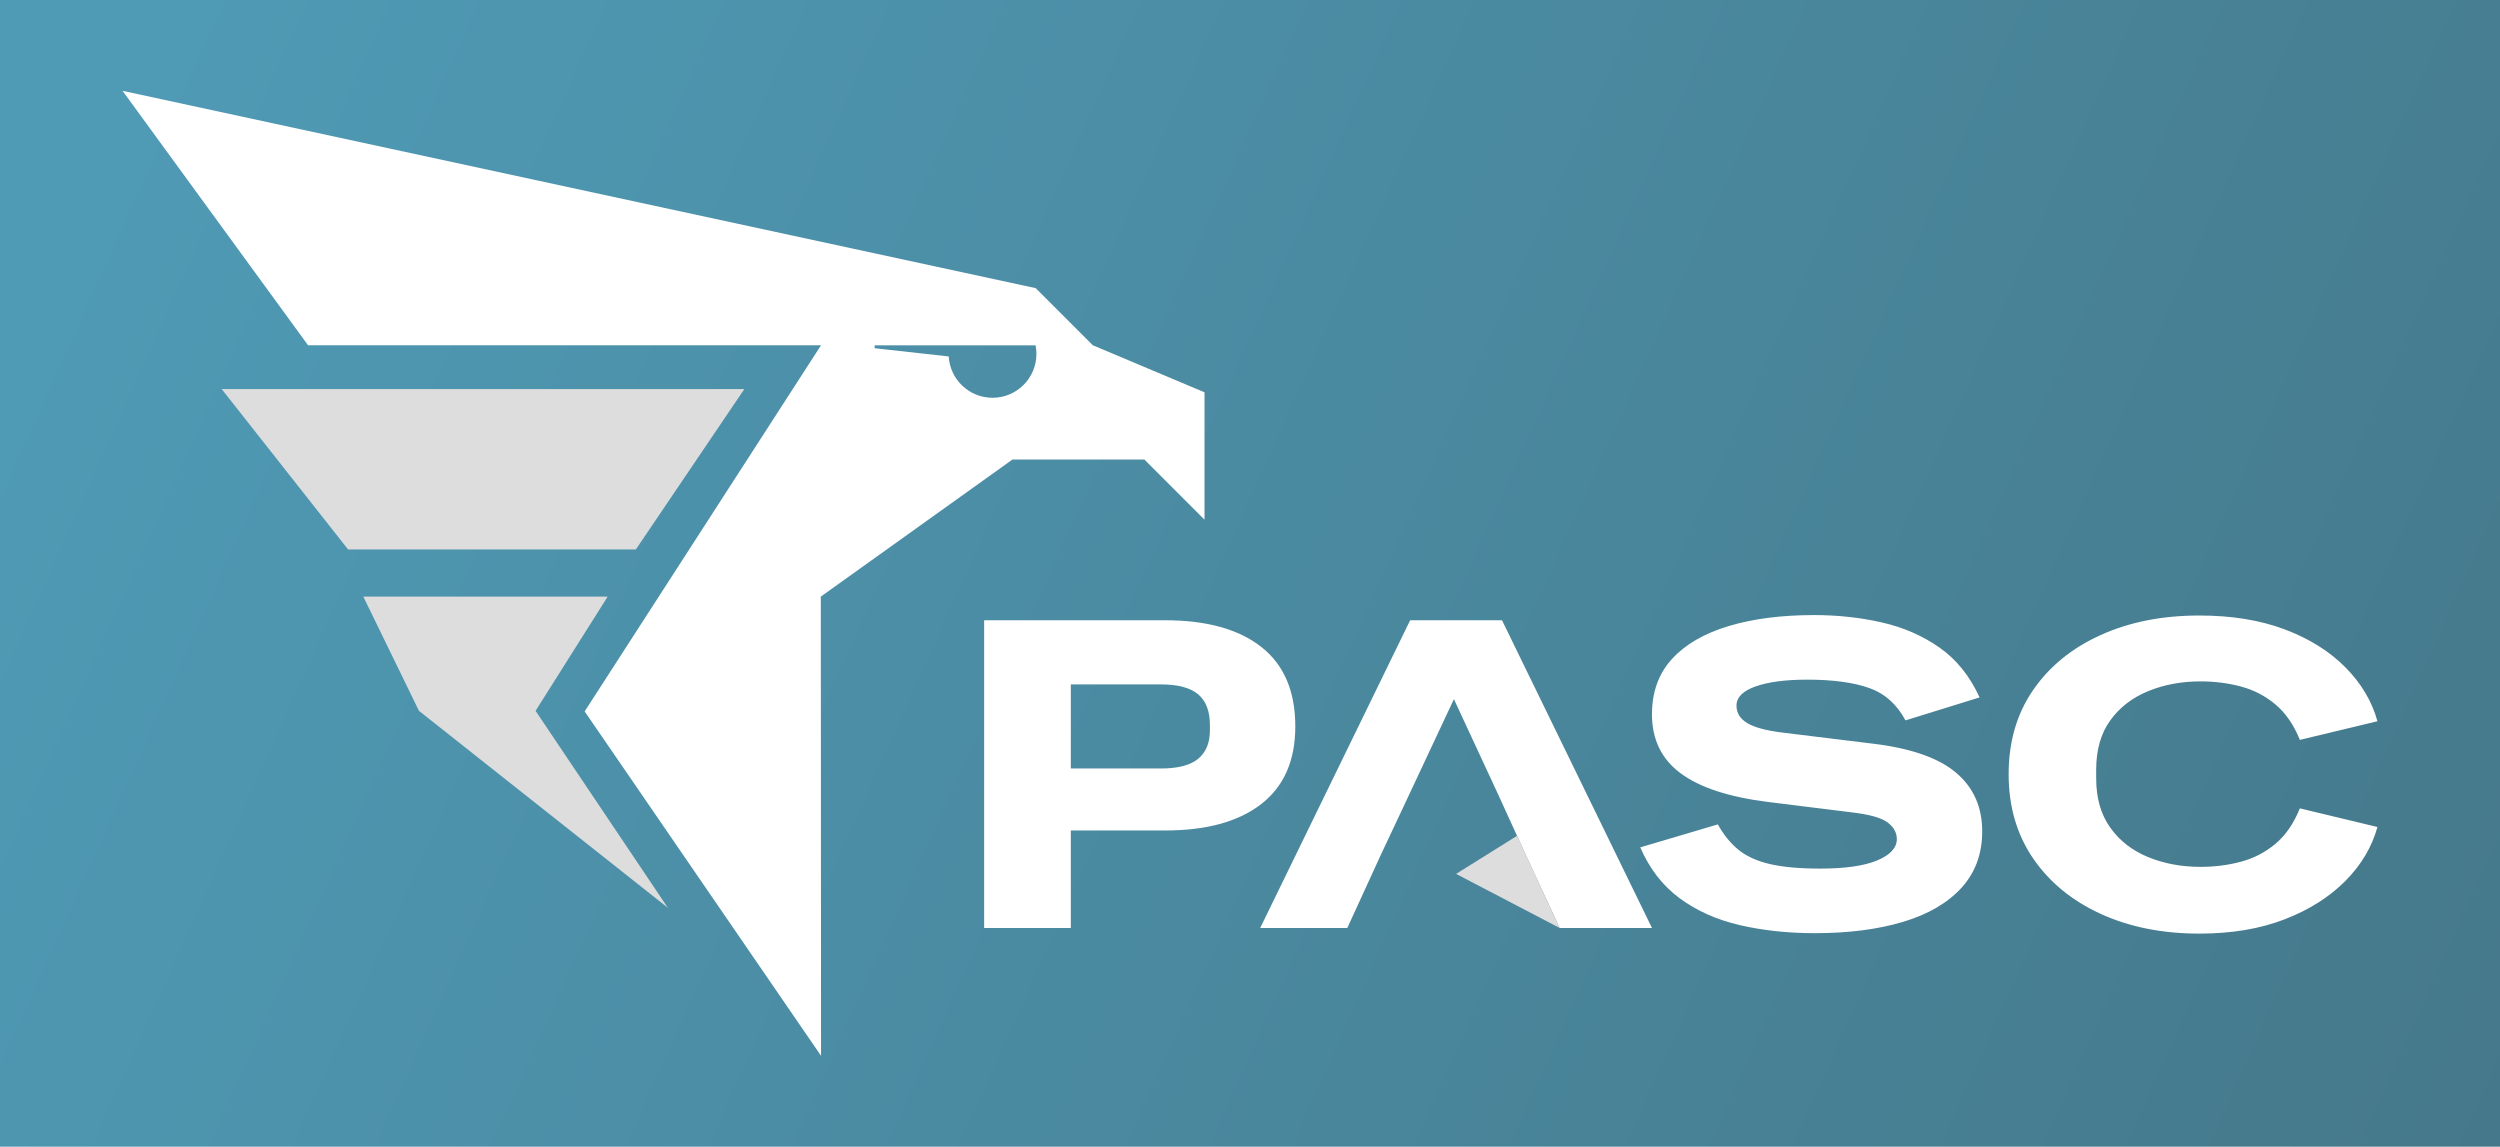
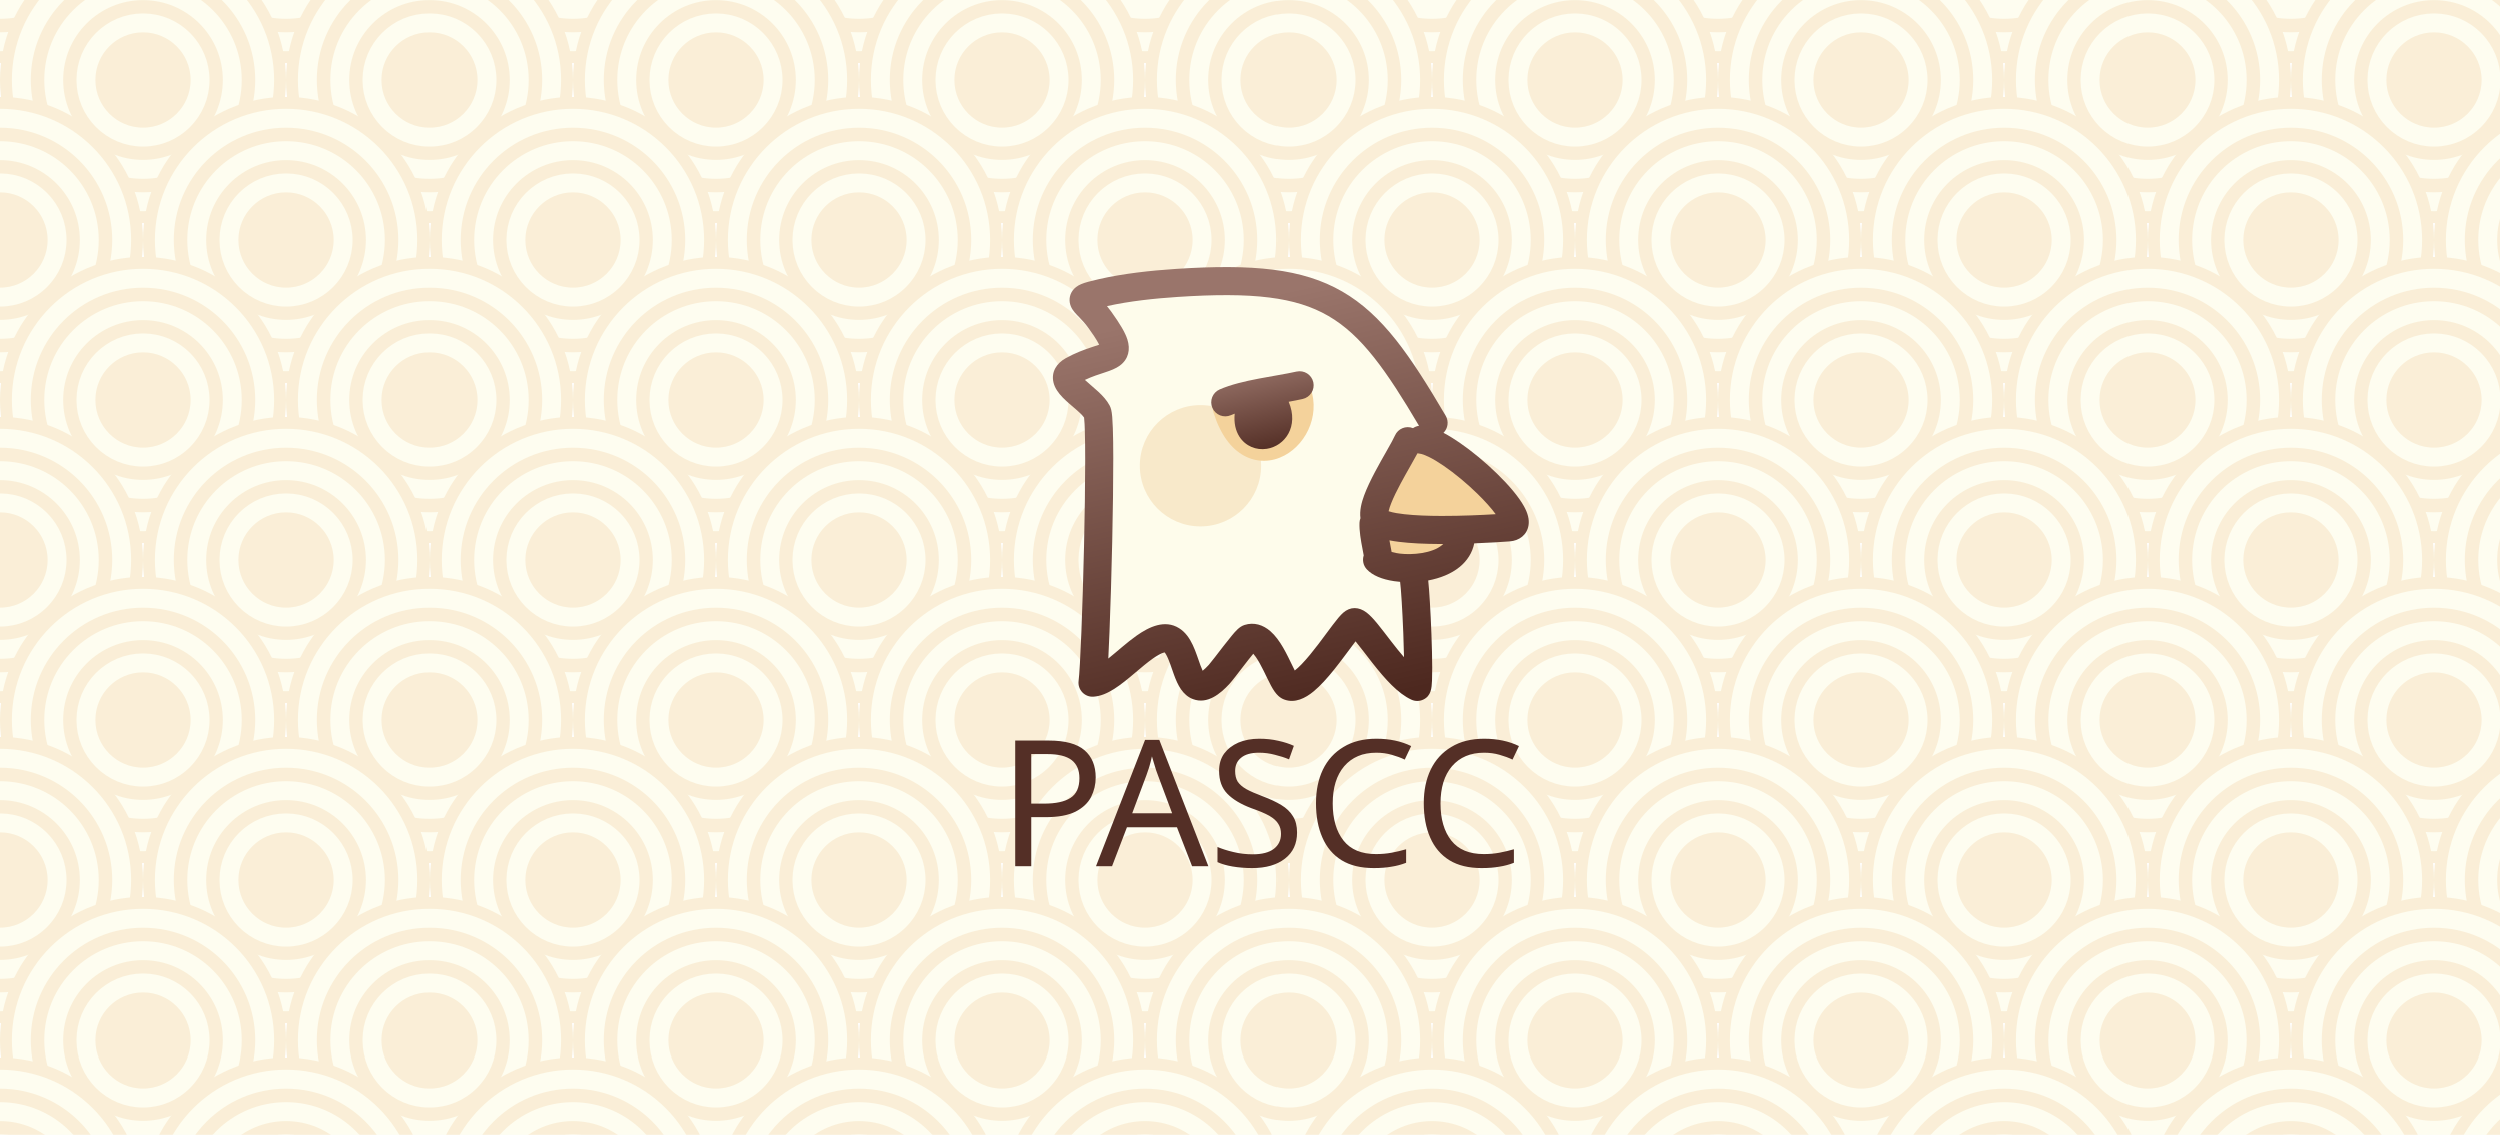
- <svg xmlns="http://www.w3.org/2000/svg" viewBox="0 0 543.915 249.473">
+ <svg xmlns="http://www.w3.org/2000/svg" viewBox="0 0 792 359.482">
  <defs>
    <style>
-       .cls-1{fill:url(#linear-gradient-1)}
-       .cls-2{fill:#dddddd}
-       .cls-3{fill:#ffffff}
+       .cls-1{fill:#ffffff}
+       .cls-2{fill:#f8e9ca}
+       .cls-3{fill:none;stroke:#fefceb;stroke-width:6;stroke-miterlimit:10}
+       .cls-4{fill:url(#pattern-1)}
+       .cls-5{fill:#ffffff;opacity:0.24}
+       .cls-6{fill:#fefceb}
+       .cls-7{fill:#f4d29b}
+       .cls-8{fill:url(#linear-gradient-1)}
+       .cls-9{fill:url(#linear-gradient-2)}
+       .cls-10{font-family:'Star Cartoon', sans-serif;font-size:12px;fill:#542f26}
    </style>
-     <linearGradient id="linear-gradient-1" x1="31.384" y1="18.649" x2="543.915" y2="249.473" gradientUnits="userSpaceOnUse">
-       <stop offset="0" stop-color="#4f9ab5" />
-       <stop offset="1" stop-color="#45788a" />
+     <pattern id="pattern-1" patternUnits="userSpaceOnUse" width="90.712" height="101.424" patternTransform="matrix(1 0 0 1 0 0)">
+       <g>
+         <circle cx="0" cy="-25.356" r="45.356" class="cls-2" />
+         <circle cx="0" cy="-25.356" r="18.099" class="cls-3" />
+         <circle cx="0" cy="-25.356" r="28.316" class="cls-3" />
+         <circle cx="0" cy="-25.356" r="38.588" class="cls-3" />
+       </g>
+       <g>
+         <circle cx="90.712" cy="-25.356" r="45.356" class="cls-2" />
+         <circle cx="90.712" cy="-25.356" r="18.099" class="cls-3" />
+         <circle cx="90.712" cy="-25.356" r="28.316" class="cls-3" />
+         <circle cx="90.712" cy="-25.356" r="38.588" class="cls-3" />
+       </g>
+       <g>
+         <circle cx="45.356" cy="25.356" r="45.356" class="cls-2" />
+         <circle cx="45.356" cy="25.356" r="18.099" class="cls-3" />
+         <circle cx="45.356" cy="25.356" r="28.316" class="cls-3" />
+         <circle cx="45.356" cy="25.356" r="38.588" class="cls-3" />
+       </g>
+       <g>
+         <circle cx="0" cy="76.068" r="45.356" class="cls-2" />
+         <circle cx="0" cy="76.068" r="18.099" class="cls-3" />
+         <circle cx="0" cy="76.068" r="28.316" class="cls-3" />
+         <circle cx="0" cy="76.068" r="38.588" class="cls-3" />
+       </g>
+       <g>
+         <circle cx="90.712" cy="76.068" r="45.356" class="cls-2" />
+         <circle cx="90.712" cy="76.068" r="18.099" class="cls-3" />
+         <circle cx="90.712" cy="76.068" r="28.316" class="cls-3" />
+         <circle cx="90.712" cy="76.068" r="38.588" class="cls-3" />
+       </g>
+       <g>
+         <circle cx="45.356" cy="126.779" r="45.356" class="cls-2" />
+         <circle cx="45.356" cy="126.779" r="18.099" class="cls-3" />
+         <circle cx="45.356" cy="126.779" r="28.316" class="cls-3" />
+         <circle cx="45.356" cy="126.779" r="38.588" class="cls-3" />
+       </g>
+     </pattern>
+     <linearGradient id="linear-gradient-1" x1="402.834" y1="93.043" x2="430.898" y2="222.06" gradientUnits="userSpaceOnUse">
+       <stop offset="0" stop-color="#9a756b" />
+       <stop offset="1" stop-color="#4d281f" />
+     </linearGradient>
+     <linearGradient id="linear-gradient-2" x1="396.643" y1="114.795" x2="403.236" y2="145.106" gradientUnits="userSpaceOnUse">
+       <stop offset="0" stop-color="#9a756b" />
+       <stop offset="1" stop-color="#4d281f" />
    </linearGradient>
  </defs>
  <g id="Layer_1" data-name="Layer 1">
-     <path d="M0 0 L543.915 0 L543.915 249.473 L0 249.473 Z" class="cls-1" />
-     <path d="M48.228 84.643 L75.735 119.549 L138.335 119.549 L161.946 84.643 Z" class="cls-2" />
-     <path d="M79.046 129.803 L91.151 154.656 L145.297 197.5 L116.521 154.656 L132.207 129.803 Z" class="cls-2" />
-     <path d="M67.022 75.112 L26.665 19.762 L225.328 62.69 L237.75 75.112 L262.061 85.355 L262.061 113.062 L248.973 99.973 L220.281 99.973 L178.578 129.803 L178.631 229.71 L127.201 154.779 L178.631 75.112 Z M190.294 75.128 L190.294 75.762 L206.408 77.552 C206.698 82.565 210.855 86.542 215.942 86.542 C221.216 86.542 225.492 82.266 225.492 76.992 C225.492 76.354 225.429 75.731 225.31 75.128 L224.918 75.128 L206.574 75.128 L206.408 75.128 Z" class="cls-3" />
-     <path d="M376.054 136.224 C381.365 134.621 387.573 133.819 394.676 133.819 C399.83 133.819 404.749 134.354 409.432 135.422 C414.115 136.491 418.295 138.314 421.972 140.891 C425.649 143.468 428.556 147.083 430.693 151.734 L414.57 156.731 C412.684 153.211 410.029 150.854 406.603 149.66 C403.177 148.465 398.698 147.868 393.167 147.868 C388.515 147.868 384.791 148.355 381.994 149.33 C379.197 150.304 377.798 151.703 377.798 153.526 C377.798 155.097 378.568 156.354 380.108 157.297 C381.648 158.24 384.178 158.931 387.698 159.371 L407.687 161.823 C415.859 162.829 421.83 164.934 425.602 168.14 C429.373 171.346 431.259 175.589 431.259 180.869 C431.259 185.772 429.751 189.873 426.733 193.174 C423.716 196.474 419.473 198.941 414.004 200.575 C408.536 202.209 402.156 203.027 394.864 203.027 C389.018 203.027 383.581 202.445 378.552 201.282 C373.524 200.119 369.155 198.171 365.446 195.436 C361.738 192.702 358.878 189.009 356.866 184.358 L373.744 179.36 C375.001 181.623 376.494 183.462 378.222 184.876 C379.951 186.291 382.23 187.328 385.058 187.988 C387.887 188.648 391.533 188.978 395.996 188.978 C401.464 188.978 405.613 188.381 408.442 187.186 C411.27 185.992 412.684 184.452 412.684 182.566 C412.684 181.12 411.993 179.895 410.61 178.889 C409.227 177.883 406.587 177.16 402.69 176.72 L384.492 174.457 C376.069 173.389 369.784 171.314 365.635 168.234 C361.486 165.154 359.412 160.88 359.412 155.411 C359.412 150.571 360.858 146.564 363.749 143.39 C366.641 140.215 370.742 137.827 376.054 136.224 Z M457.047 138.157 C463.301 135.328 470.451 133.914 478.497 133.914 C485.537 133.914 491.729 134.919 497.072 136.931 C502.415 138.942 506.815 141.692 510.272 145.181 C513.729 148.67 516.055 152.583 517.25 156.92 L500.372 160.974 C499.052 157.706 497.292 155.144 495.092 153.29 C492.892 151.435 490.393 150.131 487.596 149.377 C484.799 148.623 481.86 148.245 478.78 148.245 C474.632 148.245 470.829 148.953 467.371 150.367 C463.914 151.781 461.164 153.903 459.121 156.731 C457.078 159.56 456.057 163.143 456.057 167.48 L456.057 169.366 C456.057 173.64 457.078 177.207 459.121 180.068 C461.164 182.928 463.914 185.065 467.371 186.479 C470.829 187.893 474.632 188.601 478.78 188.601 C481.86 188.601 484.799 188.223 487.596 187.469 C490.393 186.715 492.892 185.41 495.092 183.556 C497.292 181.702 499.052 179.14 500.372 175.872 L517.25 179.926 C516.055 184.263 513.729 188.176 510.272 191.665 C506.815 195.154 502.415 197.935 497.072 200.009 C491.729 202.084 485.537 203.121 478.497 203.121 C470.451 203.121 463.301 201.691 457.047 198.831 C450.792 195.971 445.889 191.948 442.338 186.762 C438.786 181.576 437.011 175.463 437.011 168.423 C437.011 161.383 438.786 155.286 442.338 150.131 C445.889 144.977 450.792 140.985 457.047 138.157 Z M214.115 201.895 L214.115 134.951 L253.527 134.951 C262.516 134.951 269.477 136.884 274.412 140.75 C279.346 144.615 281.813 150.383 281.813 158.051 C281.813 165.469 279.346 171.094 274.412 174.929 C269.477 178.763 262.516 180.68 253.527 180.68 L232.972 180.68 L232.972 201.895 Z M274.176 201.895 L306.799 134.951 L326.788 134.951 L359.412 201.895 L339.329 201.895 L331.974 186.055 L326.128 173.232 L316.322 152.111 L306.422 173.232 L300.388 186.055 L293.128 201.895 Z M232.972 148.905 L232.972 167.197 L252.584 167.197 C256.293 167.197 258.995 166.49 260.693 165.076 C262.39 163.661 263.238 161.603 263.238 158.9 L263.238 157.768 C263.238 154.751 262.39 152.52 260.693 151.074 C258.995 149.628 256.293 148.905 252.584 148.905 Z" class="cls-3" />
-     <path d="M339.329 201.895 L316.794 190.129 L330.055 181.846 Z" class="cls-2" />
+     <rect x="0" y="0" width="792" height="359.482" class="cls-1" />
+     <rect x="0" y="0" width="792" height="359.482" class="cls-4" />
+     <rect x="0" y="0" width="792" height="359.482" class="cls-5" />
+     <path d="M361.815 92.686 C378.711 92.059 396.097 89.215 412.577 94.456 C418.276 96.269 423.8 99.027 429.085 103.08 C432.33 105.569 434.938 108.361 437.119 111.283 C439.176 114.039 440.839 116.896 442.328 119.687 C443.222 121.365 444.05 123.012 444.871 124.582 C445.851 126.457 446.877 128.378 448.14 130.083 C448.573 130.668 449.024 131.208 449.509 131.692 C451.227 133.41 451.461 136.115 450.064 138.102 C448.724 140.01 446.255 140.728 444.115 139.87 C443.955 139.984 443.79 140.13 443.616 140.304 C443.028 140.894 442.421 141.743 441.857 142.69 C441.189 143.812 440.565 145.092 439.991 146.44 C438.77 149.312 437.788 152.472 437.102 155.188 C436.756 156.559 436.485 157.818 436.296 158.876 C436.133 159.786 436.03 160.556 436.006 161.006 C436.007 161.038 436.009 161.085 436.013 161.13 C436.068 161.929 436.331 163.613 436.542 165.229 C436.855 167.627 437.115 170.237 437.018 172.72 C436.959 174.229 436.81 177.738 437.71 179.071 C437.985 179.479 438.463 179.866 439.1 180.264 C440.102 180.891 441.501 181.54 443.177 182.25 C444.747 182.916 445.722 184.18 446.351 185.715 C446.817 186.852 447.234 188.443 447.656 190.442 C448.023 192.18 448.384 194.195 448.711 196.188 C449.352 200.082 449.866 203.885 450.036 205.203 C450.432 208.258 447.989 210.945 444.91 210.841 C443.581 210.797 442.362 210.238 441.426 209.308 C440.713 208.599 440.149 207.667 439.064 205.95 C438.236 204.64 437.131 202.904 435.846 201.162 C434.679 199.579 433.292 197.903 431.906 196.723 C431.384 196.279 430.626 195.688 429.952 195.489 C429.704 195.697 429.374 195.998 429.048 196.315 C428.351 196.992 427.551 197.839 426.692 198.79 C424.881 200.797 422.842 203.232 420.924 205.579 C417.524 209.738 414.634 213.453 413.54 214.692 C412.421 215.959 411.113 216.748 409.336 216.704 C407.672 216.662 406.218 215.841 405.215 214.543 C404.675 213.844 404.234 212.981 403.73 211.782 C402.859 209.708 402.142 207.569 401.273 205.493 C401.026 204.902 400.753 204.235 400.419 203.686 C399.902 203.131 398.934 202.198 398.093 202.238 C397.107 202.284 395.804 203.263 395.087 203.859 C394.019 204.745 392.98 205.834 391.975 206.978 C389.801 209.453 388.397 211.013 387.148 212.073 C386.118 212.947 385.147 213.517 384.112 213.836 C382.409 214.362 380.645 214.157 379.137 213.275 C377.372 212.243 376.388 210.552 375.411 208.833 C374.85 207.846 374.101 206.488 373.065 204.915 C372.327 204.945 371.572 205.083 370.852 205.24 C369.155 205.611 367.233 206.234 365.32 206.966 C362.863 207.905 360.425 209.023 358.442 210.055 C357.474 210.559 356.619 211.039 355.932 211.463 C355.454 211.758 355.024 212.051 354.839 212.201 C353.45 213.667 351.308 214.156 349.413 213.425 C347.465 212.674 346.189 210.791 346.213 208.703 C346.268 203.871 346.682 199.757 346.987 195.421 C347.263 191.504 347.44 187.473 347.042 182.835 C345.992 170.62 344.118 153.858 344.559 141.806 C344.673 138.693 345.058 134.85 347.744 132.797 C348.732 132.042 349.895 131.635 351.091 131.598 C350.841 130.59 350.603 129.683 350.362 128.897 C349.432 127.869 348.325 126.859 347.189 126.052 C346.954 125.885 346.728 125.74 346.631 125.689 L346.631 125.689 C345.666 125.186 344.934 124.411 344.479 123.507 C343.997 123.276 343.529 122.997 343.079 122.668 C341.06 121.194 340.44 118.456 341.626 116.256 C342.812 114.056 345.441 113.07 347.782 113.947 C347.938 114.006 348.091 114.064 348.243 114.123 C348.808 113.728 349.318 113.204 349.771 112.69 C350.784 111.539 351.715 110.166 352.424 108.799 C352.327 108.486 352.193 108.179 352.052 107.884 C351.121 105.94 349.735 104.262 348.66 102.408 C347.812 100.947 347.331 99.428 347.736 97.715 C348.229 95.628 349.767 94.146 351.724 93.403 C353.419 92.76 355.527 92.609 357.894 92.616 C359.399 92.62 361.274 92.706 361.815 92.686 Z" class="cls-6" />
+     <path d="M453.955 143.307 C456.19 142.732 458.592 143.169 460.692 144.771 C464.235 147.474 467.832 150.205 471.046 153.286 C472.807 154.974 474.963 157.189 475.475 159.649 C476.035 162.335 474.677 164.752 472.11 165.788 C470.489 166.443 468.413 166.631 466.688 166.764 C465.412 166.862 463.957 166.93 462.409 166.969 C460.987 172.055 458.513 176.996 453.138 178.953 C449.896 180.133 445.934 180.06 441.045 178.244 C436.783 176.659 434.548 171.655 434.931 167.379 C435.139 165.053 436.306 162.818 438.626 161.986 C436.853 157.651 440.262 152.995 442.794 149.734 C444.304 147.79 446.197 145.576 446.985 144.393 C448.53 142.076 451.764 141.584 453.955 143.307 Z" class="cls-7" />
+     <circle cx="380.305" cy="147.551" r="19.213" class="cls-2" />
+     <path d="M408.558 119.184 C410.775 118.126 413.43 119.065 414.489 121.282 C418.771 130.249 414.333 140.347 406.927 144.295 C402.926 146.428 398.236 146.651 394.014 144.31 C390.083 142.13 386.664 137.796 384.429 130.679 C383.693 128.335 384.996 125.839 387.34 125.103 C389.684 124.367 392.18 125.67 392.916 128.014 C394.164 131.987 397.414 139.285 402.742 136.445 C405.991 134.713 408.664 129.728 406.461 125.115 C405.403 122.898 406.342 120.243 408.558 119.184 Z" class="cls-7" />
+     <path d="M372.466 85.193 C384.831 84.375 394.843 84.37 403.272 85.433 C420.416 87.594 431.599 94.259 442.275 107.737 C447.309 114.092 452.292 122 457.996 131.712 C459.046 133.499 458.705 135.72 457.299 137.117 C459.139 138.076 460.885 139.2 462.36 140.21 C466.354 142.942 470.605 146.487 474.252 150.044 C478.052 153.749 481.145 157.41 482.8 160.401 C484.015 162.599 484.525 164.556 484.243 166.391 C483.768 169.472 481.284 171.287 478.296 171.511 C476.045 171.679 471.904 171.951 467.043 172.138 C466.431 175.146 464.781 177.677 462.424 179.608 C459.734 181.811 456.179 183.188 452.46 183.886 C452.802 186.962 453.214 193.926 453.478 200.904 C453.623 204.731 453.719 208.522 453.726 211.568 C453.73 213.134 453.71 214.514 453.66 215.619 C453.552 218.03 453.387 220.456 450.887 221.635 C449.705 222.193 448.337 222.202 447.147 221.66 C442.87 219.714 438.782 215.102 434.853 210.115 C432.924 207.667 430.961 205.02 429.439 203.173 C427.17 206.155 425.003 209.202 422.653 212.124 C420.484 214.819 418.287 217.273 416.155 219.03 C413.547 221.179 410.23 222.891 406.81 221.598 C406.161 221.354 405.551 220.973 405.002 220.478 C403.255 218.898 402.133 216.149 400.296 212.461 C399.554 210.97 398.744 209.427 397.859 208.154 C397.588 207.764 397.316 207.408 397.041 207.102 C396.03 208.313 395.062 209.566 394.098 210.814 C392.136 213.356 390.391 215.674 389.5 216.644 C386.61 219.791 382.492 223.203 377.927 221.475 C374.638 220.229 373.093 216.951 371.958 213.869 C371.18 211.757 370.348 208.967 369.435 207.386 C369.291 207.137 369.129 206.879 368.934 206.665 C367.912 206.892 366.516 207.715 365.222 208.626 C363.421 209.895 361.563 211.484 359.723 213.038 C354.991 217.038 350.837 220.425 346.393 220.708 C343.595 220.887 341.327 218.455 341.702 215.676 C341.948 213.847 342.274 207.946 342.581 200.295 C342.895 192.476 343.197 182.732 343.42 173.029 C343.643 163.335 343.788 153.682 343.788 146.035 C343.788 142.241 343.752 138.948 343.672 136.402 C343.63 135.036 343.591 133.631 343.435 132.272 C342.751 131.348 341.766 130.485 340.903 129.726 C338.273 127.415 334.593 124.721 333.748 121.189 C332.943 117.82 334.761 115.059 337.638 113.47 C340.647 111.807 343.427 110.793 345.782 110.009 C346.689 109.708 347.507 109.449 348.219 109.195 C347.289 107.379 346.032 105.617 344.849 103.962 C343.763 102.443 342.734 101.364 341.967 100.569 C340.946 99.512 339.844 98.466 339.263 97.089 C338.557 95.418 338.737 93.575 339.765 92.115 C340.404 91.209 341.306 90.524 342.534 90.002 C343.747 89.486 345.407 89.062 348.139 88.436 C355.912 86.653 364.483 85.722 372.466 85.193 Z M373.054 94.07 C365.736 94.554 357.858 95.385 350.696 96.978 C351.149 97.53 351.615 98.131 352.085 98.787 C354.882 102.698 356.434 105.32 357.14 107.499 C358.173 110.684 357.536 113.777 354.754 115.827 C352.131 117.76 348.38 118.144 343.701 120.355 C346.39 122.855 349.747 125.147 351.517 128.439 C351.737 128.846 351.91 129.313 352.034 129.828 C352.305 130.958 352.45 132.813 352.548 135.632 C352.635 138.134 352.677 141.372 352.683 145.113 C352.695 152.531 352.563 161.96 352.352 171.539 C352.131 181.563 351.822 191.751 351.498 199.962 C351.369 203.205 351.24 206.127 351.111 208.623 L351.111 208.623 C354.121 206.22 356.946 203.575 360.098 201.354 C363.999 198.606 368.998 196.171 373.539 199.013 C377.524 201.507 378.795 206.694 380.305 210.793 C380.53 211.403 380.756 211.98 380.999 212.49 C381.554 212.053 382.199 211.442 382.948 210.627 C383.574 209.945 385.733 207.082 387.599 204.678 C388.552 203.45 389.492 202.26 390.292 201.304 C391.376 200.009 392.595 198.52 394.264 197.988 C397.26 197.031 400.14 197.946 402.448 199.958 C405.617 202.721 407.679 207.3 409.503 211.041 C409.74 211.527 409.967 211.989 410.185 212.414 C410.865 211.89 411.59 211.211 412.342 210.434 C414.129 208.588 415.988 206.262 417.719 203.99 C421.162 199.474 423.67 195.754 425.49 194.142 C427.796 192.099 430.509 192.218 432.932 194.056 C435.095 195.696 437.512 199.026 440.716 203.168 C442.012 204.843 443.388 206.588 444.792 208.199 C444.748 205.874 444.669 203.316 444.57 200.755 C444.292 193.594 443.836 186.24 443.552 184.331 C442.904 184.276 442.269 184.203 441.652 184.111 C437.839 183.546 434.808 182.31 432.995 180.354 C431.86 179.13 431.546 177.439 432.025 175.957 C431.557 173.427 430.893 170.372 430.716 167.574 C430.673 166.893 430.661 166.238 430.686 165.621 C430.706 165.107 430.814 164.617 430.993 164.164 C430.657 161.791 431.337 159.172 432.156 156.944 C433.009 154.627 434.261 152.033 435.622 149.462 C438.035 144.904 441.085 139.902 441.908 138 C442.868 135.782 445.417 134.743 447.646 135.638 C448.203 135.252 448.851 134.991 449.545 134.892 C444.377 126.143 439.852 119.005 435.302 113.26 C426.073 101.609 416.986 96.128 402.16 94.259 C394.295 93.268 384.851 93.289 373.054 94.07 Z M449.057 143.6 C447.724 146.11 445.704 149.471 443.723 153.175 C442.568 155.335 441.476 157.525 440.711 159.475 C440.397 160.275 440.095 161.118 439.912 161.959 C441.493 162.479 443.279 162.72 444.923 162.906 C448.359 163.296 452.516 163.44 456.714 163.448 C463.049 163.46 469.476 163.159 473.836 162.895 C472.439 160.981 470.366 158.68 468.041 156.412 C464.761 153.213 460.907 149.994 457.336 147.551 C455.628 146.382 453.997 145.398 452.549 144.697 C451.45 144.165 450.387 143.777 449.799 143.727 C449.544 143.705 449.296 143.662 449.057 143.6 Z M440.175 171.184 C440.41 172.481 440.67 173.774 440.868 174.868 C441.799 175.137 442.887 175.31 443.49 175.383 C447.429 175.859 453.736 175.329 456.883 172.645 C456.999 172.546 457.109 172.446 457.211 172.344 C456.842 172.344 456.473 172.344 456.105 172.342 C451.471 172.319 446.914 172.129 443.157 171.654 C442.096 171.52 441.102 171.365 440.175 171.184 Z" class="cls-8" />
+     <path d="M410.744 117.715 C413.141 117.179 415.519 118.688 416.055 121.085 C416.591 123.482 415.083 125.86 412.685 126.396 C411.284 126.71 409.797 126.996 408.253 127.278 C411.57 135.125 407.039 141.285 401.331 142.183 C397.972 142.711 394.553 141.348 392.625 138.305 C391.439 136.432 390.858 134.01 391.149 131.044 C390.729 131.199 390.327 131.36 389.944 131.527 C387.692 132.509 385.071 131.481 384.088 129.23 C383.105 126.978 384.134 124.356 386.385 123.374 C389.932 121.826 394.292 120.799 398.867 119.926 C402.989 119.14 407.352 118.473 410.744 117.715 Z" class="cls-9" />
+     <text transform="matrix(4.65 0 0 4.65 316.238 274.422)" x="0" y="0" xml:space="preserve" class="cls-10">
+       <tspan x="0" y="0">PASCC</tspan>
+     </text>
  </g>
</svg>
